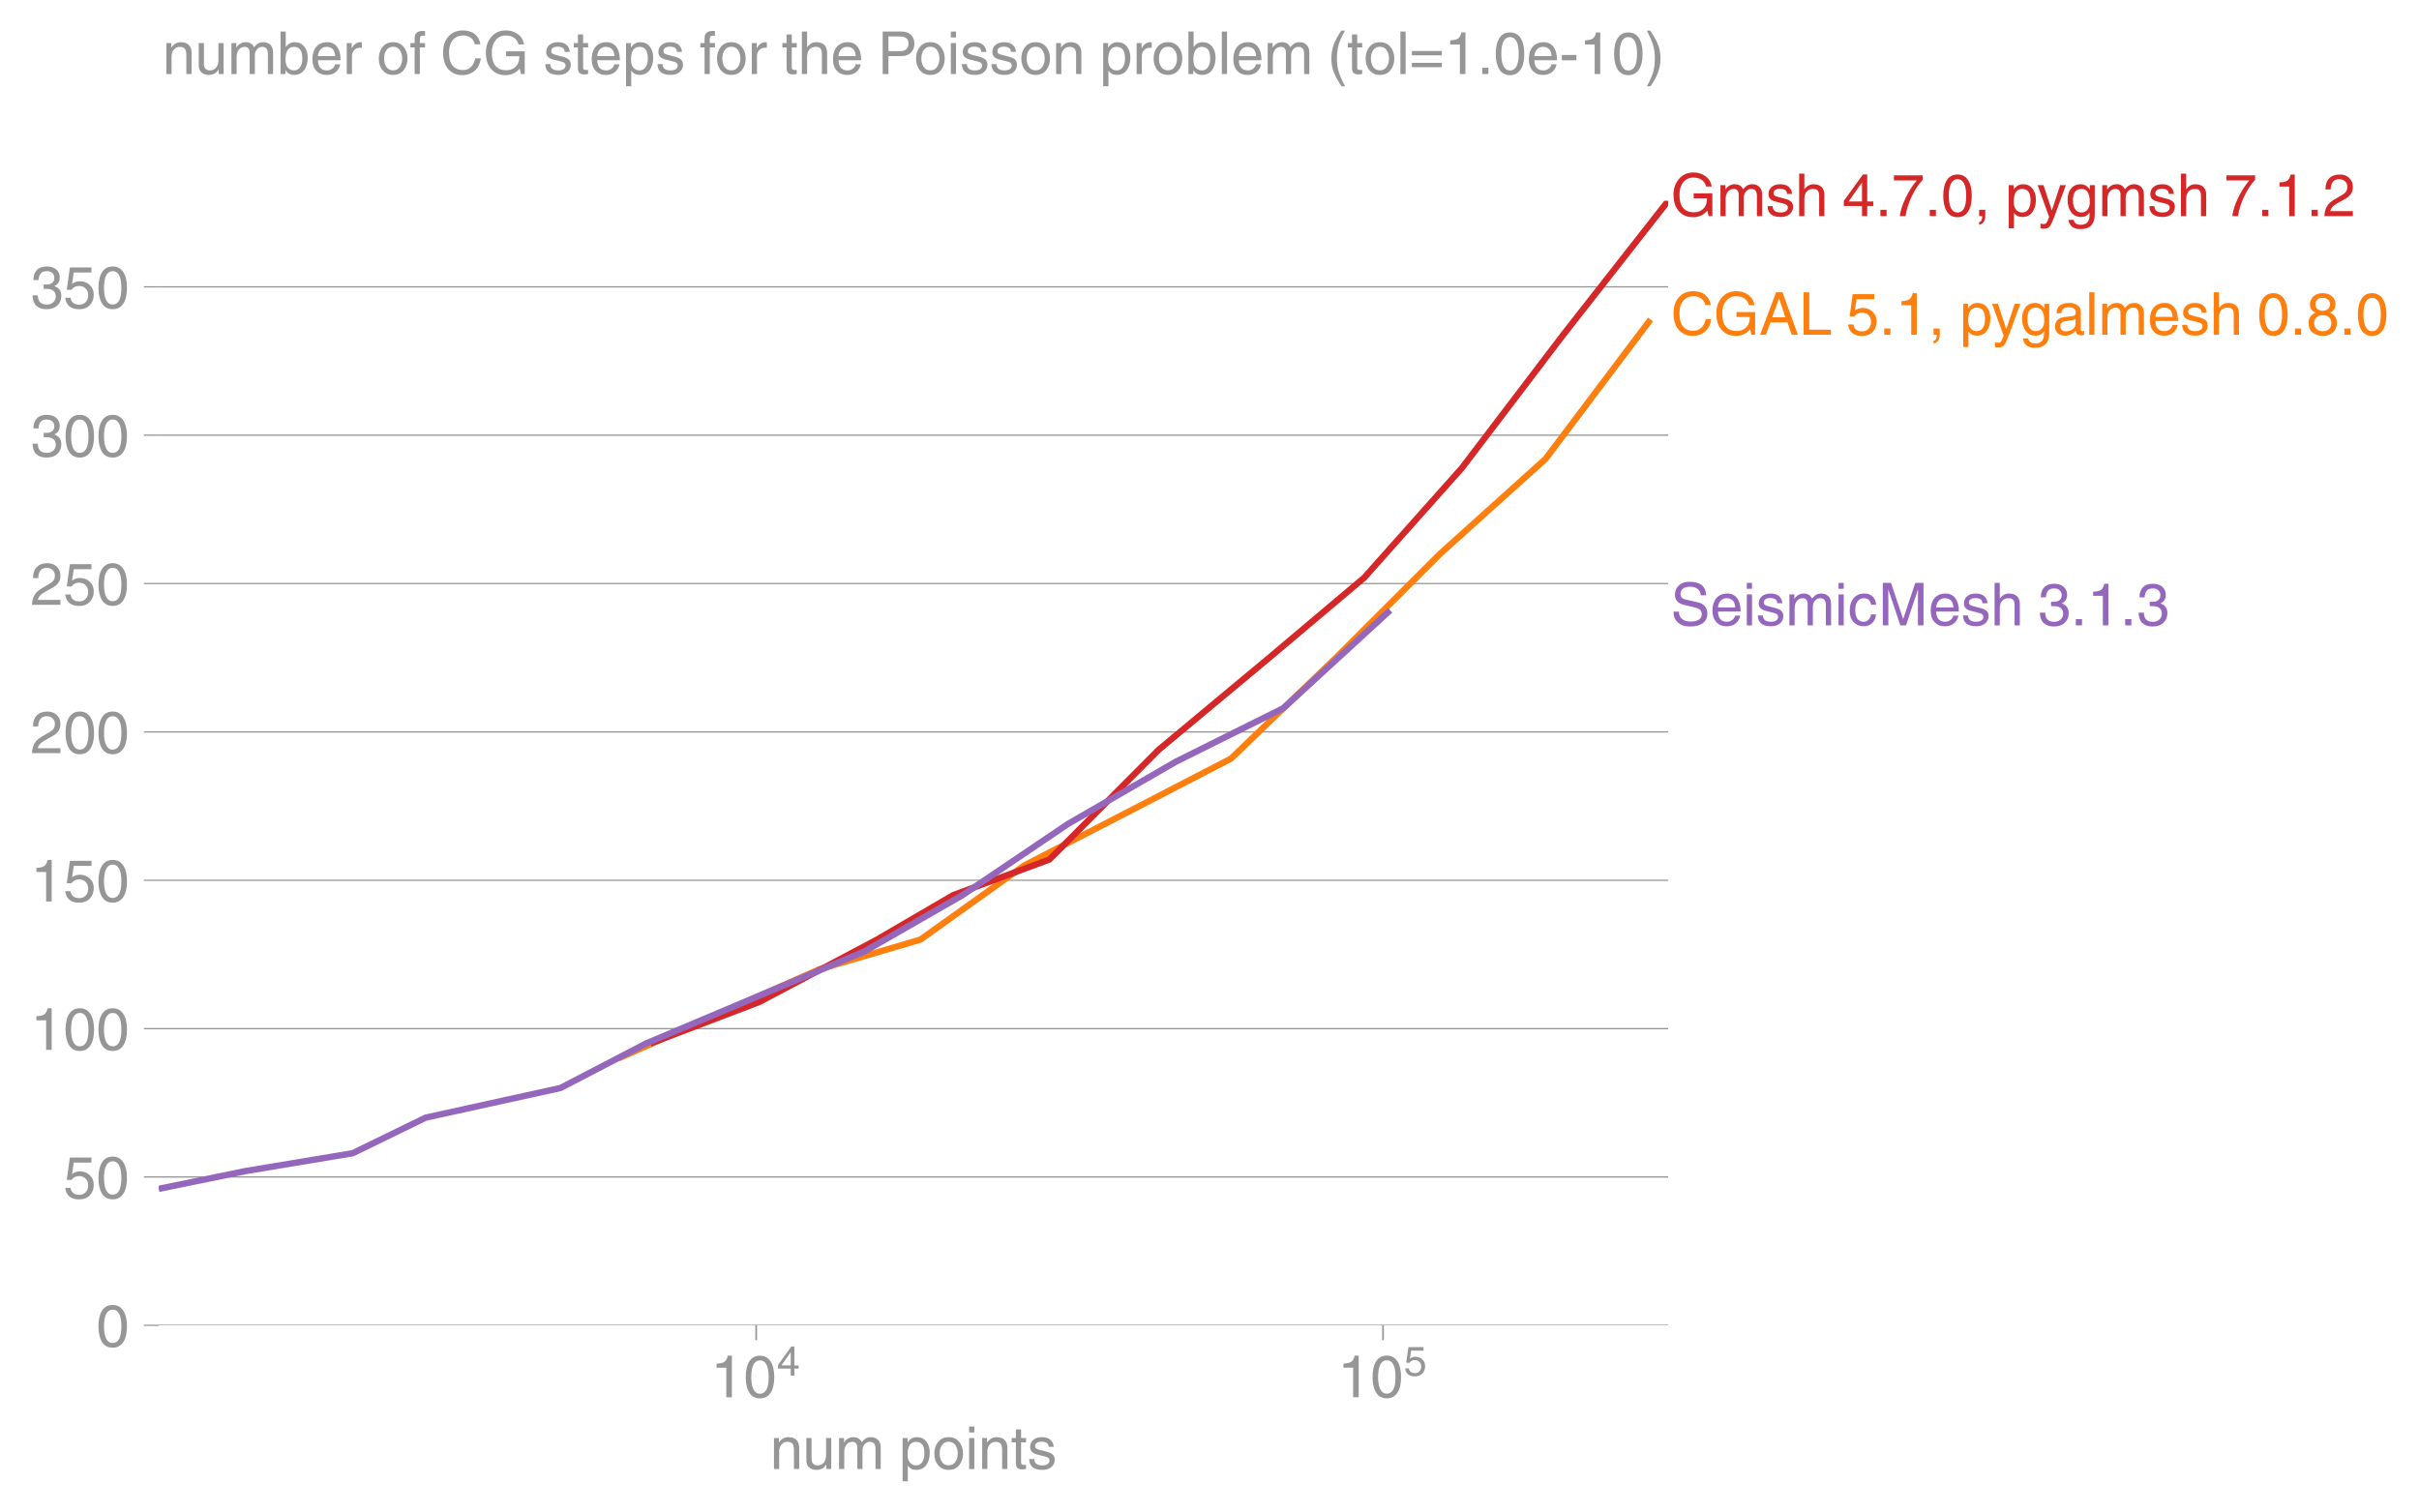
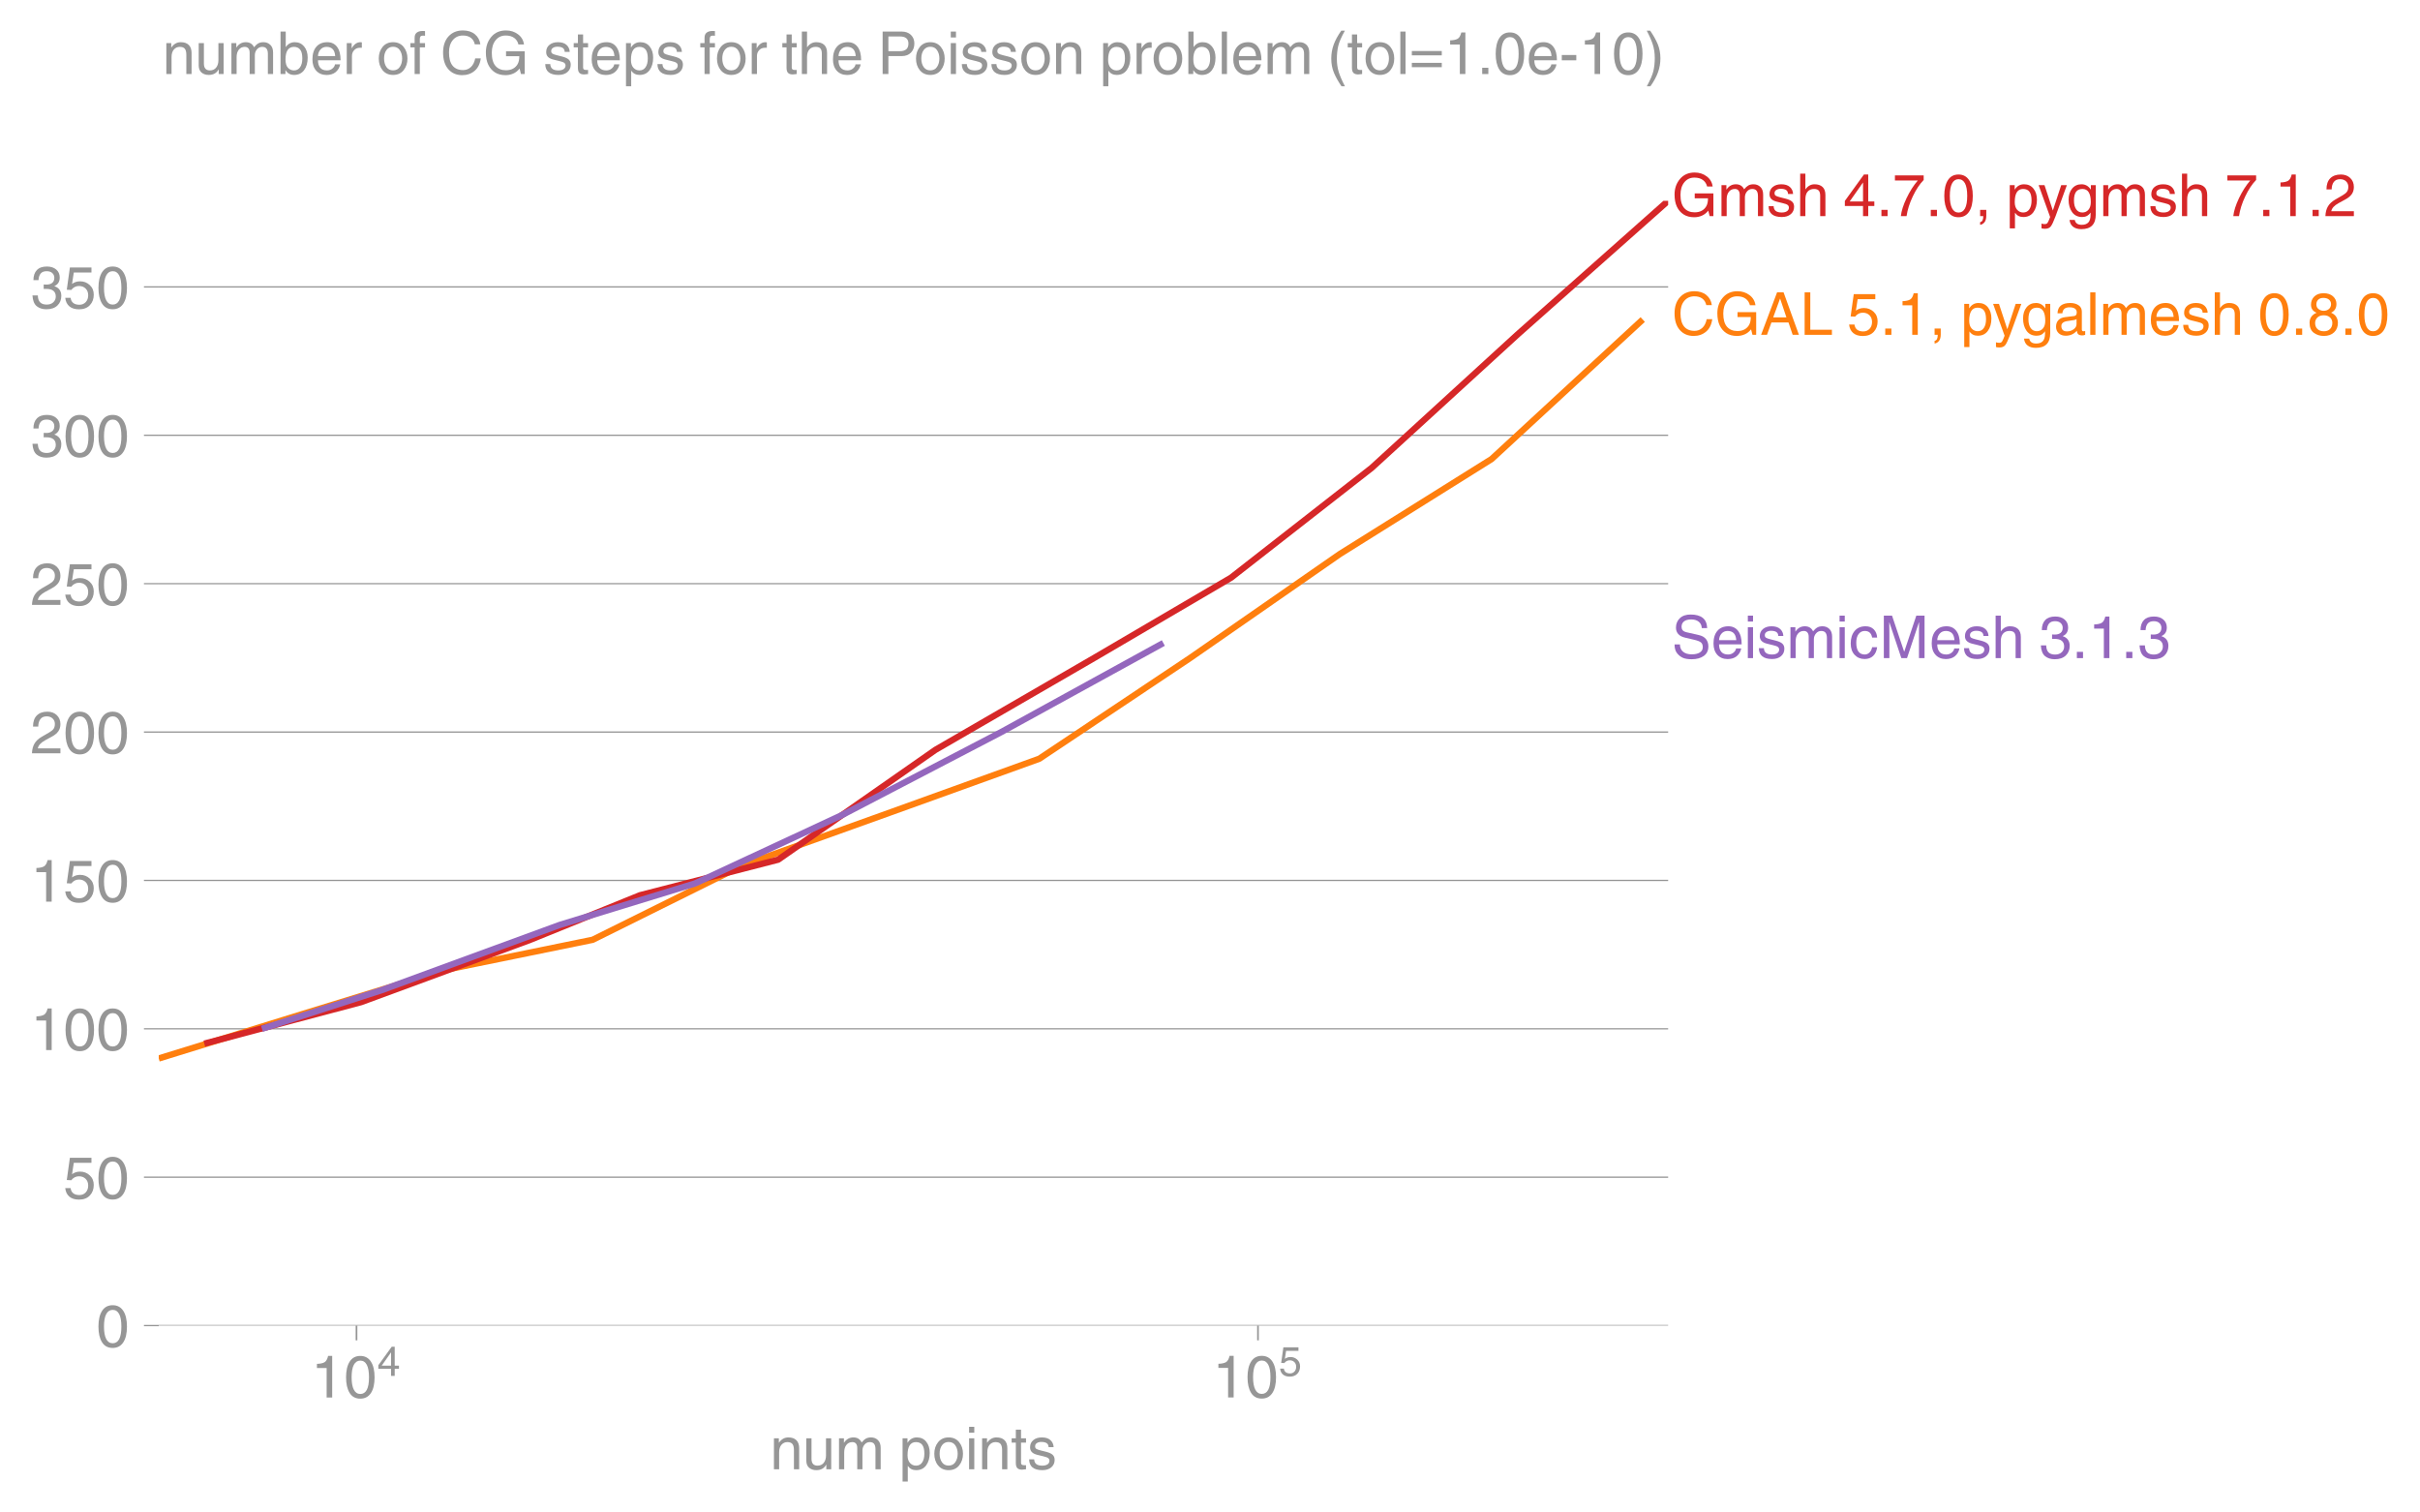
- <svg xmlns="http://www.w3.org/2000/svg" xmlns:xlink="http://www.w3.org/1999/xlink" height="476.965" viewBox="0 0 572.297 357.724" width="763.063">
+ <svg xmlns="http://www.w3.org/2000/svg" xmlns:xlink="http://www.w3.org/1999/xlink" height="476.965" viewBox="0 0 572.561 357.724" width="763.415">
  <defs>
    <style>*{stroke-linecap:butt;stroke-linejoin:round}</style>
  </defs>
  <g id="figure_1">
-     <path d="M0 357.724h572.297V0H0z" fill="none" id="patch_1" />
+     <path d="M0 357.724h572.561V0H0z" fill="none" id="patch_1" />
    <g id="axes_1">
      <path d="M37.556 313.628h357.12V47.516H37.556z" fill="none" id="patch_2" />
      <g id="matplotlib.axis_1">
        <g id="xtick_1">
          <g id="line2d_1">
            <defs>
-               <path d="M0 0v3.5" id="m7aa09272ba" stroke="#969696" stroke-width=".4" />
-             </defs>
-             <use x="178.902" xlink:href="#m7aa09272ba" y="313.628" fill="#969696" stroke="#969696" stroke-width=".4" />
-           </g>
-           <g transform="matrix(.14 0 0 -.14 168.122 330.678)" fill="#969696" id="text_1">
+               <path d="M0 0v3.5" id="mb43275257c" stroke="#969696" stroke-width=".4" />
+             </defs>
+             <use x="84.349" xlink:href="#mb43275257c" y="313.628" fill="#969696" stroke="#969696" stroke-width=".4" />
+           </g>
+           <g transform="matrix(.14 0 0 -.14 73.57 330.678)" fill="#969696" id="text_1">
            <defs>
              <path d="M35.89 0h-9.374v49.906H10.109v6.985q8.594.28 12.782 2.75Q27.094 62.109 29 70.313h6.89z" id="HelveticaWorld-Regular-49" />
              <path d="M42.484 34.188q0 14.109-3.734 21.156-3.734 7.062-10.969 7.062-7.078 0-10.89-7.062-3.797-7.047-3.797-21.157 0-13.671 3.75-20.937Q20.609 6 27.78 6q7.235 0 10.969 7 3.734 7.016 3.734 21.188zm9.422 0q0-17.297-6.25-26.704-6.25-9.39-17.875-9.39-12.062 0-18.062 9.734-6 9.75-6 26.36 0 17.03 6.14 26.578 6.157 9.547 17.922 9.547 11.625 0 17.875-9.5t6.25-26.626z" id="HelveticaWorld-Regular-48" />
              <path d="M10.594 24.703h22.61v31.89h-.188zM42 17.093V0h-8.797v17.094H2.484v8.593L34.72 70.314H42v-45.61h10.297v-7.61z" id="HelveticaWorld-Regular-52" />
            </defs>
            <use transform="translate(0 .173)" xlink:href="#HelveticaWorld-Regular-49" />
            <use transform="translate(55.615 .173)" xlink:href="#HelveticaWorld-Regular-48" />
            <use transform="matrix(.7 0 0 .7 112.146 36.781)" xlink:href="#HelveticaWorld-Regular-52" />
          </g>
        </g>
        <g id="xtick_2">
-           <use x="327.2" xlink:href="#m7aa09272ba" y="313.628" fill="#969696" stroke="#969696" stroke-width=".4" id="line2d_2" />
-           <g transform="matrix(.14 0 0 -.14 316.42 330.678)" fill="#969696" id="text_2">
+           <use x="297.632" xlink:href="#mb43275257c" y="313.628" fill="#969696" stroke="#969696" stroke-width=".4" id="line2d_2" />
+           <g transform="matrix(.14 0 0 -.14 286.852 330.678)" fill="#969696" id="text_2">
            <defs>
              <path d="M14.703 40.922q5.813 4.39 13.625 4.39 9.469 0 16.281-6.296 6.813-6.297 6.813-16.22 0-10.78-6.578-17.796-6.563-7-18.422-7-10.313 0-16.266 5.047Q4.203 8.109 3.22 17.39h9.094q.671-5.672 4.437-8.672 3.766-3 10.453-3 6.485 0 10.64 4.484Q42 14.703 42 21.688q0 7.125-4.36 11.421-4.343 4.297-11.218 4.297-7.813 0-13.047-6.687l-7.563.39 5.266 37.594h36.438v-8.5H17.672z" id="HelveticaWorld-Regular-53" />
            </defs>
            <use transform="translate(0 .3)" xlink:href="#HelveticaWorld-Regular-49" />
            <use transform="translate(55.615 .3)" xlink:href="#HelveticaWorld-Regular-48" />
            <use transform="matrix(.7 0 0 .7 112.146 36.908)" xlink:href="#HelveticaWorld-Regular-53" />
          </g>
        </g>
        <g transform="matrix(.14 0 0 -.14 182.189 347.625)" fill="#969696" id="text_3">
          <defs>
            <path d="M49.219 0h-8.844v32.172q0 7.422-2.594 10.578-2.578 3.156-8.578 3.156-5.906 0-9.875-4.5-3.953-4.484-3.953-12.89V0H6.594v52.297h8.297v-7.375h.203q6.203 8.89 15.812 8.89 8.89 0 13.594-4.718 4.719-4.703 4.719-13.5z" id="HelveticaWorld-Regular-110" />
            <path d="M6.11 52.297h8.78V17.578q0-5.765 2.61-8.625Q20.125 6.11 25 6.11q6.781 0 10.594 4.797 3.812 4.813 3.812 12.578v28.813h8.782V0H39.89v7.625l-.188.188q-4.984-9.329-16.61-9.329-7.515 0-12.25 4.094Q6.11 6.688 6.11 14.703z" id="HelveticaWorld-Regular-117" />
            <path d="M6.594 52.297h8.297v-7.375h.203q5.906 8.89 15.812 8.89 9.813 0 13.922-8.5 3.75 4.594 7.266 6.547 3.515 1.953 8.703 1.953 6.781 0 11.484-4.453Q77 44.922 77 36.187V0h-8.781v33.797q0 6.094-2.297 9.094-2.297 3.015-7.422 3.015-5.172 0-8.75-4.203-3.563-4.203-3.563-9.812V0h-8.78v36.188q0 4.53-2.11 7.124-2.094 2.594-6.094 2.594-6.297 0-10.062-4.687-3.766-4.688-3.766-12.703V0H6.594z" id="HelveticaWorld-Regular-109" />
            <path d="M14.984 23.688q0-8.407 4.094-13 4.11-4.579 10.219-4.579 6.687 0 10.39 5.438 3.72 5.453 3.72 14.765 0 10.22-3.563 14.907-3.563 4.687-10.735 4.687-6.984 0-10.562-5.5-3.563-5.5-3.563-16.718zm-8.39 28.609h8.297v-7.375h.203q5.61 8.89 15.625 8.89 10.11 0 15.937-7.359 5.828-7.344 5.828-18.766 0-12.796-5.953-21Q40.578-1.515 29.5-1.515q-9.094 0-13.922 7.032h-.203v-26.22H6.594z" id="HelveticaWorld-Regular-112" />
            <path d="M12.703 26.219q0-8.735 3.953-14.375 3.953-5.64 11.219-5.64 7.531 0 11.438 5.905 3.906 5.907 3.906 14.11 0 8.297-3.907 14.078-3.906 5.797-11.437 5.797-6.969 0-11.078-5.453-4.094-5.438-4.094-14.422zm-8.984 0q0 11.672 6.484 19.625 6.5 7.968 17.672 7.968 11.438 0 17.875-8.062 6.453-8.047 6.453-19.531 0-11.516-6.406-19.625-6.39-8.11-17.922-8.11-11.078 0-17.625 7.86-6.531 7.86-6.531 19.875z" id="HelveticaWorld-Regular-111" />
            <path d="M6.594 61.813v9.968h8.781v-9.969zM15.375 0H6.594v52.297h8.781z" id="HelveticaWorld-Regular-105" />
            <path d="M17.188 45.016V10.984q0-2 1.093-3.046 1.11-1.047 3.938-1.047h3.375V0Q20.797-.688 19-.688q-5.516 0-8.063 2.641-2.53 2.64-2.53 8.547v34.516H1.311v7.28h7.094v14.595h8.781V52.297h8.407v-7.281z" id="HelveticaWorld-Regular-116" />
            <path d="M36.078 37.406q-.187 4.688-3.344 6.735-3.14 2.047-9.047 2.047-4.296 0-7.359-1.907-3.047-1.89-3.047-5.468 0-2.829 1.797-4.172 1.813-1.344 7.828-2.86l8.688-2.187q7.906-2 11.297-5.11 3.406-3.093 3.406-8.656 0-7.719-5.64-12.531-5.641-4.813-15.063-4.813-11 0-16.64 4.563-5.626 4.578-5.735 13.75h8.5q.203-5.422 3.594-8.063 3.39-2.625 10.171-2.625 5.516 0 8.766 2.188 3.25 2.203 3.25 6.11 0 2.78-2.11 4.437-2.093 1.672-8.296 3.078l-10.203 2.5q-6.203 1.562-9.157 4.656-2.953 3.094-2.953 8.031 0 7.72 5.516 12.203 5.531 4.5 14.406 4.5 9.485 0 14.531-4.624 5.047-4.61 5.344-11.782z" id="HelveticaWorld-Regular-115" />
          </defs>
          <use xlink:href="#HelveticaWorld-Regular-110" />
          <use x="55.176" xlink:href="#HelveticaWorld-Regular-117" />
          <use x="109.961" xlink:href="#HelveticaWorld-Regular-109" />
          <use x="192.969" xlink:href="#HelveticaWorld-Regular-32" />
          <use x="217.383" xlink:href="#HelveticaWorld-Regular-112" />
          <use x="273.877" xlink:href="#HelveticaWorld-Regular-111" />
          <use x="329.785" xlink:href="#HelveticaWorld-Regular-105" />
          <use x="351.807" xlink:href="#HelveticaWorld-Regular-110" />
          <use x="406.982" xlink:href="#HelveticaWorld-Regular-116" />
          <use x="434.668" xlink:href="#HelveticaWorld-Regular-115" />
        </g>
      </g>
      <g id="matplotlib.axis_2">
        <g id="ytick_1">
-           <path clip-path="url(#pda0ca6bb14)" d="M37.556 313.628h357.12" fill="none" stroke="#969696" stroke-linecap="square" stroke-width=".3" id="line2d_3" />
+           <path clip-path="url(#p87e2f6d599)" d="M37.556 313.628h357.12" fill="none" stroke="#969696" stroke-linecap="square" stroke-width=".3" id="line2d_3" />
          <g id="line2d_4">
            <defs>
-               <path d="M0 0h-3.5" id="mf5731876af" stroke="#969696" stroke-width=".3" />
-             </defs>
-             <use x="37.556" xlink:href="#mf5731876af" y="313.628" fill="#969696" stroke="#969696" stroke-width=".3" />
+               <path d="M0 0h-3.5" id="mf61cb45011" stroke="#969696" stroke-width=".3" />
+             </defs>
+             <use x="37.556" xlink:href="#mf61cb45011" y="313.628" fill="#969696" stroke="#969696" stroke-width=".3" />
          </g>
          <use xlink:href="#HelveticaWorld-Regular-48" transform="matrix(.14 0 0 -.14 22.77 318.653)" fill="#969696" id="text_4" />
        </g>
        <g id="ytick_2">
-           <path clip-path="url(#pda0ca6bb14)" d="M37.556 278.521h357.12" fill="none" stroke="#969696" stroke-linecap="square" stroke-width=".3" id="line2d_5" />
-           <use x="37.556" xlink:href="#mf5731876af" y="278.521" fill="#969696" stroke="#969696" stroke-width=".3" id="line2d_6" />
+           <path clip-path="url(#p87e2f6d599)" d="M37.556 278.521h357.12" fill="none" stroke="#969696" stroke-linecap="square" stroke-width=".3" id="line2d_5" />
+           <use x="37.556" xlink:href="#mf61cb45011" y="278.521" fill="#969696" stroke="#969696" stroke-width=".3" id="line2d_6" />
          <g transform="matrix(.14 0 0 -.14 14.985 283.546)" fill="#969696" id="text_5">
            <use xlink:href="#HelveticaWorld-Regular-53" />
            <use x="55.615" xlink:href="#HelveticaWorld-Regular-48" />
          </g>
        </g>
        <g id="ytick_3">
-           <path clip-path="url(#pda0ca6bb14)" d="M37.556 243.414h357.12" fill="none" stroke="#969696" stroke-linecap="square" stroke-width=".3" id="line2d_7" />
-           <use x="37.556" xlink:href="#mf5731876af" y="243.414" fill="#969696" stroke="#969696" stroke-width=".3" id="line2d_8" />
+           <path clip-path="url(#p87e2f6d599)" d="M37.556 243.414h357.12" fill="none" stroke="#969696" stroke-linecap="square" stroke-width=".3" id="line2d_7" />
+           <use x="37.556" xlink:href="#mf61cb45011" y="243.414" fill="#969696" stroke="#969696" stroke-width=".3" id="line2d_8" />
          <g transform="matrix(.14 0 0 -.14 7.2 248.439)" fill="#969696" id="text_6">
            <use xlink:href="#HelveticaWorld-Regular-49" />
            <use x="55.615" xlink:href="#HelveticaWorld-Regular-48" />
            <use x="111.23" xlink:href="#HelveticaWorld-Regular-48" />
          </g>
        </g>
        <g id="ytick_4">
-           <path clip-path="url(#pda0ca6bb14)" d="M37.556 208.307h357.12" fill="none" stroke="#969696" stroke-linecap="square" stroke-width=".3" id="line2d_9" />
-           <use x="37.556" xlink:href="#mf5731876af" y="208.307" fill="#969696" stroke="#969696" stroke-width=".3" id="line2d_10" />
+           <path clip-path="url(#p87e2f6d599)" d="M37.556 208.307h357.12" fill="none" stroke="#969696" stroke-linecap="square" stroke-width=".3" id="line2d_9" />
+           <use x="37.556" xlink:href="#mf61cb45011" y="208.307" fill="#969696" stroke="#969696" stroke-width=".3" id="line2d_10" />
          <g transform="matrix(.14 0 0 -.14 7.2 213.332)" fill="#969696" id="text_7">
            <use xlink:href="#HelveticaWorld-Regular-49" />
            <use x="55.615" xlink:href="#HelveticaWorld-Regular-53" />
            <use x="111.23" xlink:href="#HelveticaWorld-Regular-48" />
          </g>
        </g>
        <g id="ytick_5">
-           <path clip-path="url(#pda0ca6bb14)" d="M37.556 173.2h357.12" fill="none" stroke="#969696" stroke-linecap="square" stroke-width=".3" id="line2d_11" />
-           <use x="37.556" xlink:href="#mf5731876af" y="173.2" fill="#969696" stroke="#969696" stroke-width=".3" id="line2d_12" />
+           <path clip-path="url(#p87e2f6d599)" d="M37.556 173.2h357.12" fill="none" stroke="#969696" stroke-linecap="square" stroke-width=".3" id="line2d_11" />
+           <use x="37.556" xlink:href="#mf61cb45011" y="173.2" fill="#969696" stroke="#969696" stroke-width=".3" id="line2d_12" />
          <g transform="matrix(.14 0 0 -.14 7.2 178.224)" fill="#969696" id="text_8">
            <defs>
              <path d="M4.39 45.125q0 12.39 6.391 18.781 6.406 6.407 17.938 6.407 9.656 0 15.812-5.86 6.157-5.86 6.157-15.14 0-7.22-3.547-12.188-3.532-4.953-10.422-8.703l-12.11-6.64Q13.922 15.921 12.5 8.296h38.188V0H2.593q.39 9.906 4.297 16.5 3.906 6.594 12.203 11.375l12.593 7.328q5.032 2.89 7.329 5.984 2.297 3.094 2.297 8.516 0 5.375-3.766 9.031-3.75 3.672-10.156 3.672-7.078 0-10.594-4.672-3.516-4.656-3.61-12.609z" id="HelveticaWorld-Regular-50" />
            </defs>
            <use xlink:href="#HelveticaWorld-Regular-50" />
            <use x="55.615" xlink:href="#HelveticaWorld-Regular-48" />
            <use x="111.23" xlink:href="#HelveticaWorld-Regular-48" />
          </g>
        </g>
        <g id="ytick_6">
-           <path clip-path="url(#pda0ca6bb14)" d="M37.556 138.093h357.12" fill="none" stroke="#969696" stroke-linecap="square" stroke-width=".3" id="line2d_13" />
-           <use x="37.556" xlink:href="#mf5731876af" y="138.093" fill="#969696" stroke="#969696" stroke-width=".3" id="line2d_14" />
+           <path clip-path="url(#p87e2f6d599)" d="M37.556 138.093h357.12" fill="none" stroke="#969696" stroke-linecap="square" stroke-width=".3" id="line2d_13" />
+           <use x="37.556" xlink:href="#mf61cb45011" y="138.093" fill="#969696" stroke="#969696" stroke-width=".3" id="line2d_14" />
          <g transform="matrix(.14 0 0 -.14 7.2 143.117)" fill="#969696" id="text_9">
            <use xlink:href="#HelveticaWorld-Regular-50" />
            <use x="55.615" xlink:href="#HelveticaWorld-Regular-53" />
            <use x="111.23" xlink:href="#HelveticaWorld-Regular-48" />
          </g>
        </g>
        <g id="ytick_7">
-           <path clip-path="url(#pda0ca6bb14)" d="M37.556 102.986h357.12" fill="none" stroke="#969696" stroke-linecap="square" stroke-width=".3" id="line2d_15" />
-           <use x="37.556" xlink:href="#mf5731876af" y="102.986" fill="#969696" stroke="#969696" stroke-width=".3" id="line2d_16" />
+           <path clip-path="url(#p87e2f6d599)" d="M37.556 102.986h357.12" fill="none" stroke="#969696" stroke-linecap="square" stroke-width=".3" id="line2d_15" />
+           <use x="37.556" xlink:href="#mf61cb45011" y="102.986" fill="#969696" stroke="#969696" stroke-width=".3" id="line2d_16" />
          <g transform="matrix(.14 0 0 -.14 7.2 108.01)" fill="#969696" id="text_10">
            <defs>
              <path d="M22.406 39.984q2.203-.187 4.594-.187 6.203 0 9.781 2.86 3.594 2.859 3.594 8.656 0 4.687-3.344 7.89-3.343 3.203-9.64 3.203-6.985 0-10.235-4.11-3.234-4.093-3.437-10.983h-8.64q0 10.984 5.765 16.984 5.765 6.016 16.937 6.016 9.922 0 15.828-5.11 5.907-5.094 5.907-13.39 0-10.704-9.032-14.5v-.204q11.72-4 11.72-16.406 0-9.906-6.595-16.265-6.593-6.344-18.703-6.344-9.906 0-16.312 5.203Q4.204 8.5 3.422 21.484H12.5q.203-8.109 4-11.797Q20.313 6 27.484 6q6.938 0 11.141 3.86 4.203 3.859 4.203 9.718 0 6.406-4.016 9.672-4 3.266-12.39 3.266-2 0-4.016-.094z" id="HelveticaWorld-Regular-51" />
            </defs>
            <use xlink:href="#HelveticaWorld-Regular-51" />
            <use x="55.615" xlink:href="#HelveticaWorld-Regular-48" />
            <use x="111.23" xlink:href="#HelveticaWorld-Regular-48" />
          </g>
        </g>
        <g id="ytick_8">
-           <path clip-path="url(#pda0ca6bb14)" d="M37.556 67.878h357.12" fill="none" stroke="#969696" stroke-linecap="square" stroke-width=".3" id="line2d_17" />
-           <use x="37.556" xlink:href="#mf5731876af" y="67.878" fill="#969696" stroke="#969696" stroke-width=".3" id="line2d_18" />
+           <path clip-path="url(#p87e2f6d599)" d="M37.556 67.878h357.12" fill="none" stroke="#969696" stroke-linecap="square" stroke-width=".3" id="line2d_17" />
+           <use x="37.556" xlink:href="#mf61cb45011" y="67.878" fill="#969696" stroke="#969696" stroke-width=".3" id="line2d_18" />
          <g transform="matrix(.14 0 0 -.14 7.2 72.903)" fill="#969696" id="text_11">
            <use xlink:href="#HelveticaWorld-Regular-51" />
            <use x="55.615" xlink:href="#HelveticaWorld-Regular-53" />
            <use x="111.23" xlink:href="#HelveticaWorld-Regular-48" />
          </g>
        </g>
      </g>
-       <path clip-path="url(#pda0ca6bb14)" d="M146.366 250.435l23.692-10.532 23.795-10.532 23.9-7.021 24.58-17.554 24.5-12.638 24.39-12.639 24.851-23.873 24.605-24.575 24.96-22.468 24.856-33.001" fill="none" stroke="#ff7f0e" stroke-linecap="square" stroke-width="1.5" id="line2d_19" />
-       <path clip-path="url(#pda0ca6bb14)" d="M153.864 246.925l25.8-9.83 27.82-14.745 18.045-10.532 22.742-8.426 25.866-25.98 26.142-21.766 22.484-18.958 23.132-25.979 24.025-31.596 24.756-31.597" fill="none" stroke="#d62728" stroke-linecap="square" stroke-width="1.5" id="line2d_20" />
-       <path clip-path="url(#pda0ca6bb14)" d="M37.556 281.33l20.563-4.213 25.31-4.213 17.283-8.426 31.903-7.021 20.243-10.532 28.284-11.937 23.356-9.83 23.235-13.34 24.959-16.852 25.554-14.745 25.384-12.638 25.252-23.171" fill="none" stroke="#9467bd" stroke-linecap="square" stroke-width="1.5" id="line2d_21" />
-       <g transform="matrix(.14 0 0 -.14 395.314 79.219)" fill="#ff7f0e" id="text_12">
+       <path clip-path="url(#p87e2f6d599)" d="M37.556 250.435l34.074-10.532 34.222-10.532 34.372-7.021 35.353-17.554 35.234-12.638 35.08-12.639 35.74-23.873 35.387-24.575 35.898-22.468 35.748-33.001" fill="none" stroke="#ff7f0e" stroke-linecap="square" stroke-width="1.5" id="line2d_19" />
+       <path clip-path="url(#p87e2f6d599)" d="M48.34 246.925l37.105-9.83 40.011-14.745 25.953-10.532 32.708-8.426 37.2-25.98 37.597-21.766 32.337-18.958 33.269-25.979 34.552-31.596 35.604-31.597" fill="none" stroke="#d62728" stroke-linecap="square" stroke-width="1.5" id="line2d_20" />
+       <path clip-path="url(#p87e2f6d599)" d="M61.974 243.414l28.287-9.128 42.165-15.447 32.042-9.83 34.715-16.15L236.9 173.2l38.338-21.064" fill="none" stroke="#9467bd" stroke-linecap="square" stroke-width="1.5" id="line2d_21" />
+       <g transform="matrix(.14 0 0 -.14 395.578 79.219)" fill="#ff7f0e" id="text_12">
        <defs>
          <path d="M58.016 50.203q-1.625 7.313-6.782 11.094-5.14 3.797-13.343 3.797-10.594 0-17.047-7.703-6.438-7.688-6.438-20.766 0-15.14 6.094-22.547 6.11-7.39 17.688-7.39 7.609 0 13.093 5.046 5.5 5.063 7.407 14.688h9.421Q66.22 12.594 57.625 5.344t-20.906-7.25q-14.703 0-23.516 10.11Q4.391 18.311 4.391 36.28q0 17.328 9.203 27.36 9.203 10.047 24.297 10.047 12.5 0 20.265-6.454 7.766-6.437 9.235-17.03z" id="HelveticaWorld-Regular-67" />
          <path d="M38.484 38.375h31.532V0h-6.297l-2.344 9.281Q56.781 3.421 50.578.75q-6.187-2.656-12.875-2.656-10.797 0-18.047 4.703-7.25 4.719-11.265 13.015-4 8.313-4 20.72 0 15.468 9.203 26.312 9.203 10.843 24.781 10.843 11.625 0 20.313-6.5Q67.39 60.688 68.796 50h-9.375q-1.703 7.078-7.219 11.078-5.516 4.016-14.312 4.016-10.594 0-17.047-7.985-6.438-7.984-6.438-21.125 0-15.28 6.39-22.437Q27.204 6.39 38.282 6.39q7.235 0 12.235 2.859 5 2.86 7.687 7.766 2.688 4.906 2.688 13.062H38.484z" id="HelveticaWorld-Regular-71" />
          <path d="M44 29.5L33.406 61.078h-.203L21.687 29.5zm-25.297-8.594L11.188 0h-9.97l27 71.781h10.985L65.187 0H54.594l-7.078 20.906z" id="HelveticaWorld-Regular-65" />
          <path d="M17.672 8.594h36.531V0H8.11v71.781h9.563z" id="HelveticaWorld-Regular-76" />
          <path d="M19.094 0H8.687v10.594h10.407z" id="HelveticaWorld-Regular-46" />
          <path d="M8.688 10.594h10.406V.78q0-7.422-3.078-11.172-3.078-3.765-7.328-4.312v4.594Q14.015-9.422 14.015 0H8.687z" id="HelveticaWorld-Regular-44" />
          <path d="M39.016 52.297h9.562L29.891.984q-.5-1.375-.985-2.593-4.25-11.329-7.328-15.547-3.078-4.235-9.953-4.235-3.61 0-5.906.782v8.015q2.484-.89 5.468-.89 3.22 0 4.704 2.03 1.5 2.032 4.421 9.938L.875 52.297h9.922L24.812 9.719H25z" id="HelveticaWorld-Regular-121" />
          <path d="M12.984 26.313q0-9.61 3.813-14.907Q20.609 6.11 27.094 6.11q6.312 0 10.312 4.579 4 4.593 4 13 0 11.03-3.5 16.625-3.484 5.593-10.61 5.593-7.171 0-10.75-4.765-3.562-4.766-3.562-14.828zM49.812 2.983q0-12.609-6.062-18.797-6.047-6.203-18.266-6.203-8.78 0-13.984 4.047Q6.297-13.922 5.516-6.39h8.796q.672-3.812 3.532-6.062 2.86-2.25 8.281-2.25 7.375 0 11.125 3.969 3.766 3.953 3.766 12.828v3.719h-.188q-4.937-7.329-13.922-7.329-11.187 0-17.093 8.25-5.907 8.25-5.907 20.953 0 11.625 5.953 18.875 5.97 7.25 15.829 7.25 9.906 0 15.625-8.89h.187v7.375h8.313z" id="HelveticaWorld-Regular-103" />
          <path d="M38.375 26.703q-.969-1.015-3.828-1.656-2.86-.625-10.672-1.656-5.766-.688-8.469-2.844-2.703-2.14-2.703-5.656 0-4.297 2.281-6.688 2.297-2.39 7.329-2.39 6.296 0 11.171 3.578 4.891 3.593 4.891 8.718zM6.203 36.375q.297 8.844 5.734 13.14 5.454 4.297 15.844 4.297 8.297 0 13.907-3.765 5.624-3.75 5.624-10.844V9.078Q47.313 6 50.094 6q1.125 0 2.89.39V0Q50.594-.984 48-.984q-4.5 0-6.703 1.921-2.188 1.938-2.281 6.047-7.516-8.5-18.891-8.5-7.422 0-11.922 4.204Q3.72 6.89 3.72 13.624q0 6.89 3.906 11.125Q11.531 29 19 29.89l15.516 1.891q4.203.64 4.203 6.203 0 4.11-3.047 6.297-3.047 2.203-9.25 2.203-5.516 0-8.485-2.437-2.953-2.438-3.53-7.672z" id="HelveticaWorld-Regular-97" />
          <path d="M15.375 0H6.594v71.781h8.781z" id="HelveticaWorld-Regular-108" />
          <path d="M42.484 30.328q-.687 8.485-4.5 12.031-3.797 3.547-10.109 3.547-6.39 0-10.328-4.5-3.922-4.484-4.172-11.078zm8.391-13.922q-1.453-8.11-7.953-13.422-5.719-4.5-15.047-4.593-10.984.093-17.438 7.203Q4 12.704 4 24.704q0 13.78 6.64 21.437 6.641 7.672 18.47 7.672 10.593 0 16.546-7.922 5.953-7.907 5.953-22.594H13.375q0-8.203 3.813-12.703Q21 6.109 28.608 6.109q5.375 0 9.235 3.235 3.86 3.25 4.25 7.062z" id="HelveticaWorld-Regular-101" />
          <path d="M49.219 0h-8.844v34.188q0 6.296-2.438 9-2.437 2.718-7.953 2.718-6.797 0-10.703-4.406-3.906-4.39-3.906-12.984V0H6.594v71.781h8.781V45.312h.203q6 8.5 15.328 8.5 8.594 0 13.453-4.5 4.86-4.484 4.86-13.718z" id="HelveticaWorld-Regular-104" />
          <path d="M27.594 40.578q5.422 0 8.953 3.094 3.547 3.11 3.547 8.234 0 4.594-3.407 7.547-3.39 2.953-9.687 2.953-5.61 0-8.672-3.11-3.047-3.093-3.047-7.874 0-5.125 3.813-7.984 3.812-2.86 8.5-2.86zm.093-7.562q-6.78 0-10.64-3.766-3.86-3.766-3.86-9.234 0-6.297 3.907-10.157Q21 6 28.219 6q6.406 0 10.234 3.86 3.828 3.859 3.828 10.265 0 5.469-3.828 9.172-3.828 3.719-10.766 3.719zM49.22 52.203q0-10.594-9.032-14.797 6.204-2.781 8.86-7.36 2.656-4.562 2.656-9.733 0-10.016-6.453-16.125-6.438-6.094-17.375-6.094-9.563 0-16.813 5.25-7.25 5.25-7.25 17.062 0 11.922 11.907 16.907-9.516 3.796-9.516 13.671 0 8.297 5.64 13.813 5.641 5.516 15.641 5.516 10.016 0 15.875-5.204 5.86-5.203 5.86-12.906z" id="HelveticaWorld-Regular-56" />
        </defs>
        <use xlink:href="#HelveticaWorld-Regular-67" />
        <use x="72.314" xlink:href="#HelveticaWorld-Regular-71" />
        <use x="149.414" xlink:href="#HelveticaWorld-Regular-65" />
        <use x="216.113" xlink:href="#HelveticaWorld-Regular-76" />
        <use x="271.729" xlink:href="#HelveticaWorld-Regular-32" />
        <use x="296.143" xlink:href="#HelveticaWorld-Regular-53" />
        <use x="351.758" xlink:href="#HelveticaWorld-Regular-46" />
        <use x="379.541" xlink:href="#HelveticaWorld-Regular-49" />
        <use x="435.156" xlink:href="#HelveticaWorld-Regular-44" />
        <use x="462.939" xlink:href="#HelveticaWorld-Regular-32" />
        <use x="487.354" xlink:href="#HelveticaWorld-Regular-112" />
        <use x="541.848" xlink:href="#HelveticaWorld-Regular-121" />
        <use x="589.457" xlink:href="#HelveticaWorld-Regular-103" />
        <use x="645.365" xlink:href="#HelveticaWorld-Regular-97" />
        <use x="700.297" xlink:href="#HelveticaWorld-Regular-108" />
        <use x="722.318" xlink:href="#HelveticaWorld-Regular-109" />
        <use x="805.326" xlink:href="#HelveticaWorld-Regular-101" />
        <use x="860.746" xlink:href="#HelveticaWorld-Regular-115" />
        <use x="910.746" xlink:href="#HelveticaWorld-Regular-104" />
        <use x="965.922" xlink:href="#HelveticaWorld-Regular-32" />
        <use x="990.336" xlink:href="#HelveticaWorld-Regular-48" />
        <use x="1045.951" xlink:href="#HelveticaWorld-Regular-46" />
        <use x="1073.734" xlink:href="#HelveticaWorld-Regular-56" />
        <use x="1129.35" xlink:href="#HelveticaWorld-Regular-46" />
        <use x="1157.133" xlink:href="#HelveticaWorld-Regular-48" />
      </g>
-       <g transform="matrix(.14 0 0 -.14 395.314 51.133)" fill="#d62728" id="text_13">
+       <g transform="matrix(.14 0 0 -.14 395.578 51.133)" fill="#d62728" id="text_13">
        <defs>
          <path d="M3.719 68.797h48.578v-7.719Q42.28 50.875 33.984 33.484 25.687 16.11 23.391 0h-9.672q1.469 13.281 9.719 30.531 8.25 17.266 18.953 29.672H3.719z" id="HelveticaWorld-Regular-55" />
        </defs>
        <use xlink:href="#HelveticaWorld-Regular-71" />
        <use x="77.1" xlink:href="#HelveticaWorld-Regular-109" />
        <use x="160.107" xlink:href="#HelveticaWorld-Regular-115" />
        <use x="210.107" xlink:href="#HelveticaWorld-Regular-104" />
        <use x="265.283" xlink:href="#HelveticaWorld-Regular-32" />
        <use x="289.697" xlink:href="#HelveticaWorld-Regular-52" />
        <use x="345.313" xlink:href="#HelveticaWorld-Regular-46" />
        <use x="373.096" xlink:href="#HelveticaWorld-Regular-55" />
        <use x="428.711" xlink:href="#HelveticaWorld-Regular-46" />
        <use x="456.494" xlink:href="#HelveticaWorld-Regular-48" />
        <use x="512.109" xlink:href="#HelveticaWorld-Regular-44" />
        <use x="539.893" xlink:href="#HelveticaWorld-Regular-32" />
        <use x="564.307" xlink:href="#HelveticaWorld-Regular-112" />
        <use x="618.801" xlink:href="#HelveticaWorld-Regular-121" />
        <use x="666.41" xlink:href="#HelveticaWorld-Regular-103" />
        <use x="722.318" xlink:href="#HelveticaWorld-Regular-109" />
        <use x="805.326" xlink:href="#HelveticaWorld-Regular-115" />
        <use x="855.326" xlink:href="#HelveticaWorld-Regular-104" />
        <use x="910.502" xlink:href="#HelveticaWorld-Regular-32" />
        <use x="934.916" xlink:href="#HelveticaWorld-Regular-55" />
        <use x="990.531" xlink:href="#HelveticaWorld-Regular-46" />
        <use x="1018.314" xlink:href="#HelveticaWorld-Regular-49" />
        <use x="1073.93" xlink:href="#HelveticaWorld-Regular-46" />
        <use x="1101.713" xlink:href="#HelveticaWorld-Regular-50" />
      </g>
-       <g transform="matrix(.14 0 0 -.14 395.314 147.987)" fill="#9467bd" id="text_14">
+       <g transform="matrix(.14 0 0 -.14 395.578 155.71)" fill="#9467bd" id="text_14">
        <defs>
          <path d="M50.39 50.781q-.296 6.844-5.109 10.719-4.797 3.875-12.656 3.875-7.922 0-12.172-3.25-4.234-3.234-4.234-9.344 0-3.265 1.843-5.61 1.86-2.343 6.641-3.468l20.516-4.687q8.297-1.813 12.297-6.875 4.015-5.047 4.015-12.313 0-10.64-7.812-16.187-7.813-5.547-20.313-5.547-9.531 0-15.031 2.437-5.484 2.453-9.734 7.766-4.25 5.328-4.25 14.89h9.093q0-8 5.313-12.406 5.328-4.39 14.5-4.39 8.89 0 13.844 3.156 4.953 3.156 4.953 8.953 0 5.281-2.953 7.89Q46.188 29 37.594 31l-15.469 3.625q-7.719 1.75-11.531 6.125Q6.78 45.125 6.78 51.516q0 9.672 6.516 15.922 6.531 6.25 18.203 6.25 13.172 0 20.328-5.5 7.156-5.485 7.688-17.407z" id="HelveticaWorld-Regular-83" />
          <path d="M39.594 34.719q-1.89 11.187-12.39 11.187-6.5 0-10.454-5.203-3.953-5.203-3.953-14.484 0-10.11 3.656-15.11 3.672-5 10.64-5 4.688 0 8.11 3.438 3.422 3.437 4.39 8.953h8.5q-1.312-9.703-6.859-14.86-5.547-5.156-14.328-5.156-10.297 0-16.89 7.047-6.594 7.063-6.594 19.172 0 13.281 6.594 21.188 6.593 7.922 18.5 7.922 8.687 0 13.843-5.204 5.157-5.203 5.735-13.89z" id="HelveticaWorld-Regular-99" />
          <path d="M67.484 0v42.39q0 .829.094 8.126t.094 9.78h-.281L47.312 0h-9.609L17.578 60.203h-.297q0-3.61.094-10.297.11-6.687.11-7.515V0H8.108v71.781h13.86L42.39 11.078h.28l20.313 60.703h13.922V0z" id="HelveticaWorld-Regular-77" />
        </defs>
        <use xlink:href="#HelveticaWorld-Regular-83" />
        <use x="66.211" xlink:href="#HelveticaWorld-Regular-101" />
        <use x="121.631" xlink:href="#HelveticaWorld-Regular-105" />
        <use x="143.652" xlink:href="#HelveticaWorld-Regular-115" />
        <use x="193.652" xlink:href="#HelveticaWorld-Regular-109" />
        <use x="276.66" xlink:href="#HelveticaWorld-Regular-105" />
        <use x="298.682" xlink:href="#HelveticaWorld-Regular-99" />
        <use x="349.951" xlink:href="#HelveticaWorld-Regular-77" />
        <use x="434.961" xlink:href="#HelveticaWorld-Regular-101" />
        <use x="490.381" xlink:href="#HelveticaWorld-Regular-115" />
        <use x="540.381" xlink:href="#HelveticaWorld-Regular-104" />
        <use x="595.557" xlink:href="#HelveticaWorld-Regular-32" />
        <use x="619.971" xlink:href="#HelveticaWorld-Regular-51" />
        <use x="675.586" xlink:href="#HelveticaWorld-Regular-46" />
        <use x="703.369" xlink:href="#HelveticaWorld-Regular-49" />
        <use x="758.984" xlink:href="#HelveticaWorld-Regular-46" />
        <use x="786.768" xlink:href="#HelveticaWorld-Regular-51" />
      </g>
      <g transform="matrix(.14 0 0 -.14 38.434 17.516)" fill="#969696" id="text_15">
        <defs>
          <path d="M43.406 26.313q0 10.5-3.718 15.046-3.704 4.547-10.579 4.547-6.984-.11-10.562-5.453Q14.984 35.11 14.984 25q0-10.297 4.297-14.594Q23.578 6.11 29.297 6.11q6.5 0 10.297 5.344 3.812 5.344 3.812 14.86zM6.594 0v71.781h8.781V45.703h.203q5.61 8.11 15.14 8.11 9.766 0 15.766-7.25t6-18.876q0-13.093-6.062-21.156Q40.375-1.516 29.5-1.516q-9.578 0-14.406 8.016h-.203V0z" id="HelveticaWorld-Regular-98" />
          <path d="M15.375 0H6.594v52.297h8.297v-8.688h.203q5.703 10.203 14.687 10.203 1.422 0 2.297-.296V44.39h-3.266q-5.906 0-9.671-4.016-3.766-4-3.766-9.953z" id="HelveticaWorld-Regular-114" />
          <path d="M17.188 45.016V0H8.405v45.016H1.22v7.28h7.187v8.985q0 5.907 3.578 8.703 3.594 2.813 10.032 2.813 2.203 0 3.968-.188v-7.906q-1.562.188-3.578.188-2.922 0-4.078-1.438-1.14-1.437-1.14-4.656v-6.5h8.796v-7.281z" id="HelveticaWorld-Regular-102" />
          <path d="M17.828 38.625H37.11q7.282 0 10.938 3.188 3.656 3.203 3.656 9.703 0 5.812-3.516 8.89-3.515 3.078-10.687 3.078H17.828zm0-38.625H8.11v71.781h32.266q9.625 0 15.484-5.594 5.86-5.593 5.86-14.578 0-9.328-5.672-15.312-5.656-5.969-15.672-5.969H17.828z" id="HelveticaWorld-Regular-80" />
          <path d="M29.781 73.297q-8.875-15.875-11.218-25.844-2.344-9.953-2.344-21.969 0-11.859 3.187-22.125Q22.61-6.89 29.891-20.703h-5.86Q15.72-8.593 11.25 2.187 6.781 12.985 6.781 26.125q0 12.36 4.047 23.563 4.063 11.203 12.86 23.609z" id="HelveticaWorld-Regular-40" />
          <path d="M54.594 31.578H4v7.328h50.594zm0-20H4v7.328h50.594z" id="HelveticaWorld-Regular-61" />
          <path d="M28.906 23.188H4.391v8.984h24.515z" id="HelveticaWorld-Regular-45" />
          <path d="M3.516-20.703q8.796 15.922 11.14 25.86Q17 15.093 17 27.093q0 11.922-3.156 22.172T3.422 73.296h5.765q8.391-12.109 12.86-22.905 4.469-10.797 4.469-23.875 0-12.407-4.063-23.61-4.047-11.203-12.828-23.61z" id="HelveticaWorld-Regular-41" />
        </defs>
        <use xlink:href="#HelveticaWorld-Regular-110" />
        <use x="55.176" xlink:href="#HelveticaWorld-Regular-117" />
        <use x="109.961" xlink:href="#HelveticaWorld-Regular-109" />
        <use x="192.969" xlink:href="#HelveticaWorld-Regular-98" />
        <use x="249.463" xlink:href="#HelveticaWorld-Regular-101" />
        <use x="304.883" xlink:href="#HelveticaWorld-Regular-114" />
        <use x="337.451" xlink:href="#HelveticaWorld-Regular-32" />
        <use x="361.865" xlink:href="#HelveticaWorld-Regular-111" />
        <use x="417.773" xlink:href="#HelveticaWorld-Regular-102" />
        <use x="445.459" xlink:href="#HelveticaWorld-Regular-32" />
        <use x="469.873" xlink:href="#HelveticaWorld-Regular-67" />
        <use x="542.188" xlink:href="#HelveticaWorld-Regular-71" />
        <use x="619.287" xlink:href="#HelveticaWorld-Regular-32" />
        <use x="643.701" xlink:href="#HelveticaWorld-Regular-115" />
        <use x="693.701" xlink:href="#HelveticaWorld-Regular-116" />
        <use x="721.387" xlink:href="#HelveticaWorld-Regular-101" />
        <use x="776.807" xlink:href="#HelveticaWorld-Regular-112" />
        <use x="833.301" xlink:href="#HelveticaWorld-Regular-115" />
        <use x="883.301" xlink:href="#HelveticaWorld-Regular-32" />
        <use x="907.715" xlink:href="#HelveticaWorld-Regular-102" />
        <use x="933.4" xlink:href="#HelveticaWorld-Regular-111" />
        <use x="989.309" xlink:href="#HelveticaWorld-Regular-114" />
        <use x="1021.877" xlink:href="#HelveticaWorld-Regular-32" />
        <use x="1046.291" xlink:href="#HelveticaWorld-Regular-116" />
        <use x="1073.977" xlink:href="#HelveticaWorld-Regular-104" />
        <use x="1129.152" xlink:href="#HelveticaWorld-Regular-101" />
        <use x="1184.572" xlink:href="#HelveticaWorld-Regular-32" />
        <use x="1208.986" xlink:href="#HelveticaWorld-Regular-80" />
        <use x="1269.76" xlink:href="#HelveticaWorld-Regular-111" />
        <use x="1325.668" xlink:href="#HelveticaWorld-Regular-105" />
        <use x="1347.689" xlink:href="#HelveticaWorld-Regular-115" />
        <use x="1397.689" xlink:href="#HelveticaWorld-Regular-115" />
        <use x="1447.689" xlink:href="#HelveticaWorld-Regular-111" />
        <use x="1503.598" xlink:href="#HelveticaWorld-Regular-110" />
        <use x="1558.773" xlink:href="#HelveticaWorld-Regular-32" />
        <use x="1583.188" xlink:href="#HelveticaWorld-Regular-112" />
        <use x="1639.682" xlink:href="#HelveticaWorld-Regular-114" />
        <use x="1671.25" xlink:href="#HelveticaWorld-Regular-111" />
        <use x="1727.158" xlink:href="#HelveticaWorld-Regular-98" />
        <use x="1783.652" xlink:href="#HelveticaWorld-Regular-108" />
        <use x="1805.674" xlink:href="#HelveticaWorld-Regular-101" />
        <use x="1861.094" xlink:href="#HelveticaWorld-Regular-109" />
        <use x="1944.102" xlink:href="#HelveticaWorld-Regular-32" />
        <use x="1968.516" xlink:href="#HelveticaWorld-Regular-40" />
        <use x="2001.816" xlink:href="#HelveticaWorld-Regular-116" />
        <use x="2029.502" xlink:href="#HelveticaWorld-Regular-111" />
        <use x="2085.41" xlink:href="#HelveticaWorld-Regular-108" />
        <use x="2107.432" xlink:href="#HelveticaWorld-Regular-61" />
        <use x="2166.025" xlink:href="#HelveticaWorld-Regular-49" />
        <use x="2221.641" xlink:href="#HelveticaWorld-Regular-46" />
        <use x="2249.424" xlink:href="#HelveticaWorld-Regular-48" />
        <use x="2305.039" xlink:href="#HelveticaWorld-Regular-101" />
        <use x="2360.459" xlink:href="#HelveticaWorld-Regular-45" />
        <use x="2393.76" xlink:href="#HelveticaWorld-Regular-49" />
        <use x="2449.375" xlink:href="#HelveticaWorld-Regular-48" />
        <use x="2504.99" xlink:href="#HelveticaWorld-Regular-41" />
      </g>
    </g>
  </g>
  <defs>
-     <clipPath id="pda0ca6bb14">
+     <clipPath id="p87e2f6d599">
      <path d="M37.556 47.516h357.12v266.112H37.556z" />
    </clipPath>
  </defs>
</svg>
